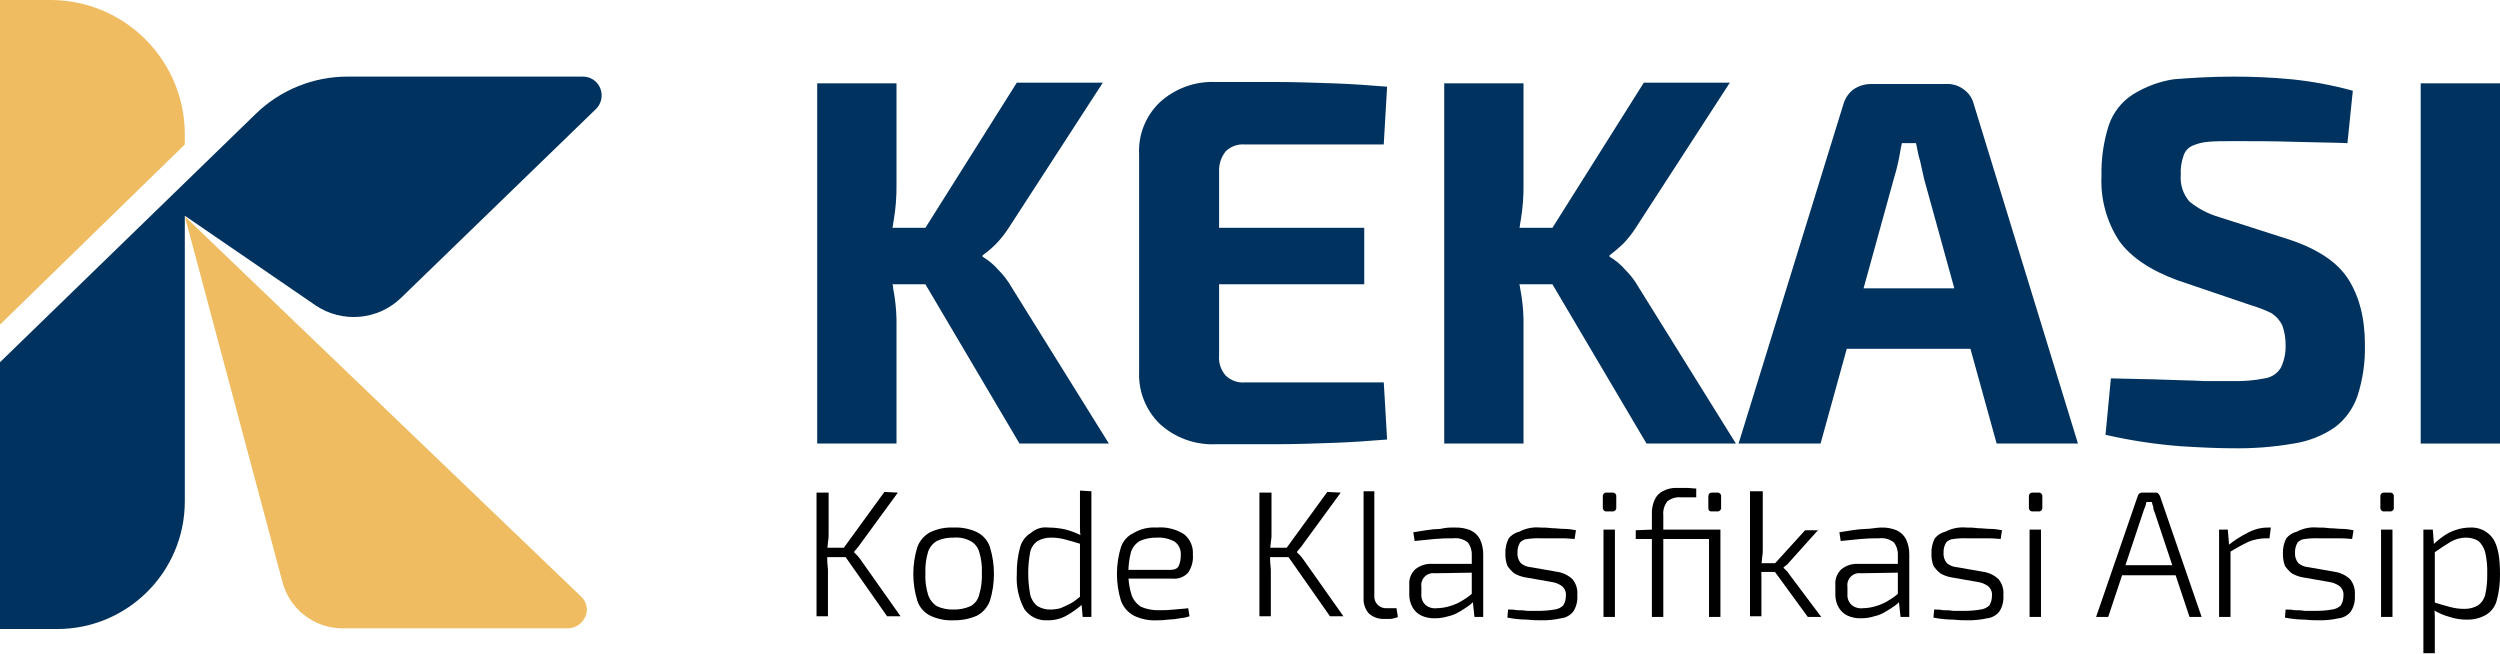
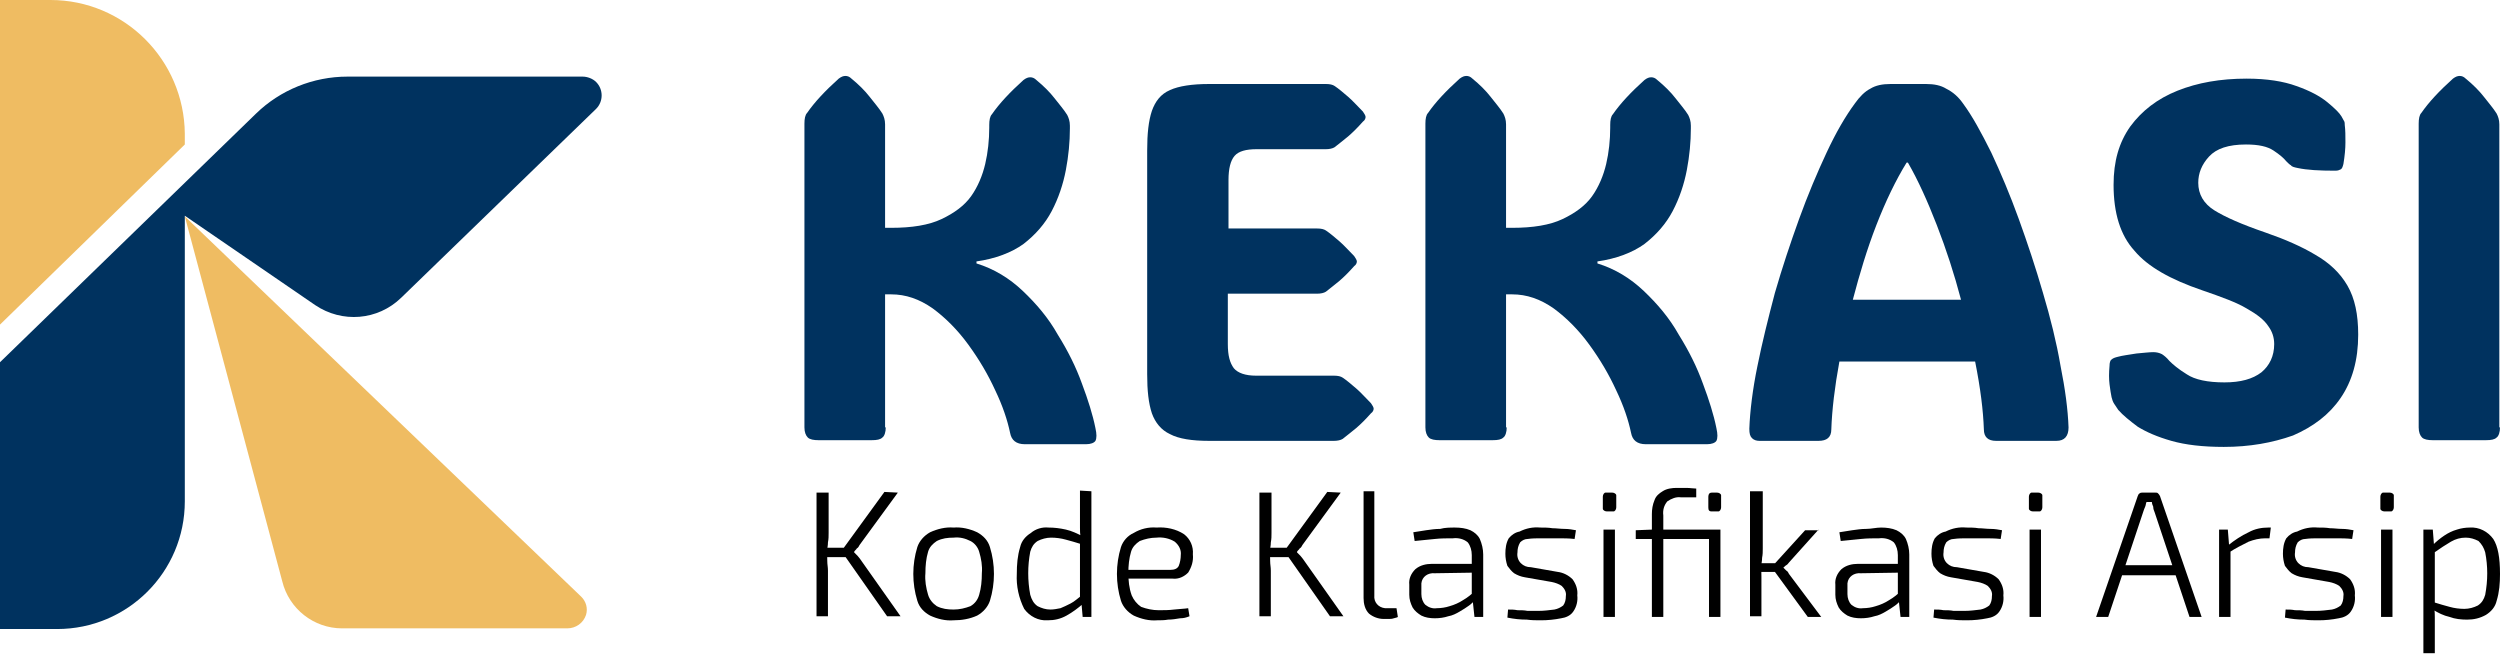
- <svg xmlns="http://www.w3.org/2000/svg" id="_0" data-name="0" viewBox="0 0 372 97.2">
+ <svg xmlns="http://www.w3.org/2000/svg" version="1.1" id="_0" x="0px" y="0px" viewBox="0 0 372 97.2" style="enable-background:new 0 0 372 97.2;" xml:space="preserve">
+   <style type="text/css">
+ 	.st0{fill:#EFBC62;}
+ 	.st1{fill:#00325F;}
+ </style>
  <g id="REGION">
-     <path d="M27.5,19.9v1.6L0,48.3V0H7.5A20,20,0,0,1,27.5,19.9Z" fill="#efbc62" />
+     <path class="st0" d="M27.5,19.9v1.6L0,48.3V0h7.5C18.5,0,27.4,8.9,27.5,19.9z" />
  </g>
-   <g id="REGION-2" data-name="REGION">
-     <path d="M87.2,91.5a2.91,2.91,0,0,1-2.8,2H50.9a9.28,9.28,0,0,1-8.9-7L27.5,32.2h0l59,56.6A2.62,2.62,0,0,1,87.2,91.5Z" fill="#efbc62" />
+   <g id="REGION-2">
+     <path class="st0" d="M87.2,91.5c-0.4,1.2-1.5,2-2.8,2H50.9c-4.2,0-7.9-2.9-8.9-7L27.5,32.2l0,0l59,56.6   C87.2,89.5,87.5,90.5,87.2,91.5z" />
  </g>
-   <g id="REGION-3" data-name="REGION">
-     <path d="M88.7,16.2l-29,28.1a10.14,10.14,0,0,1-12.8,1.1L27.5,32.1V74.6a19,19,0,0,1-19,19H0V53.9l38.1-37a19.56,19.56,0,0,1,13.6-5.5h35a2.79,2.79,0,0,1,2,.8A2.84,2.84,0,0,1,88.7,16.2Z" fill="#00325f" />
+   <g id="REGION-3">
+     <path class="st1" d="M88.7,16.2l-29,28.1c-3.5,3.4-8.8,3.8-12.8,1.1L27.5,32.1v42.5c0,10.5-8.5,19-19,19l0,0H0V53.9l38.1-37   c3.6-3.5,8.5-5.5,13.6-5.5h35c0.7,0,1.5,0.3,2,0.8C89.8,13.3,89.8,15.1,88.7,16.2z" />
  </g>
-   <path d="M165,66H151.7l-14-23.7h-4.9a1.27,1.27,0,0,1,.1.6,26.88,26.88,0,0,1,.5,4.7V66H121.6V12.4h11.8V27.5a29.61,29.61,0,0,1-.4,5.2c-.1.4-.1.8-.2,1.2h4.9l13.6-21.6h12.8l-14,21.6a15.45,15.45,0,0,1-1.9,2.4,15.08,15.08,0,0,1-2,1.7v.2a9.19,9.19,0,0,1,2.3,1.9,12.05,12.05,0,0,1,2,2.6Z" fill="#00325f" />
-   <path d="M205.9,56.8l.5,8.6c-2.5.2-5.2.4-8,.5s-5.7.2-8.7.2h-8.8a11.59,11.59,0,0,1-8.3-3,10.25,10.25,0,0,1-3.1-7.8V23a10,10,0,0,1,3.1-7.8,11.59,11.59,0,0,1,8.3-3h8.8c3,0,5.8.1,8.7.2s5.5.3,8,.5l-.5,8.6H185.3a3.66,3.66,0,0,0-2.9,1,4.5,4.5,0,0,0-1,3v8.4H203v8.4H181.4V52.9a4,4,0,0,0,1,3,3.66,3.66,0,0,0,2.9,1h20.6Z" fill="#00325f" />
-   <path d="M258.3,66H245L231,42.3h-4.9c0,.2.1.4.1.6a26.88,26.88,0,0,1,.5,4.7V66H214.9V12.4h11.8V27.5a29.61,29.61,0,0,1-.4,5.2c-.1.4-.1.8-.2,1.2H231l13.6-21.6h12.8l-14,21.6a15.45,15.45,0,0,1-1.9,2.4,26.14,26.14,0,0,1-2,1.7v.2a9.19,9.19,0,0,1,2.3,1.9,12.05,12.05,0,0,1,2,2.6Z" fill="#00325f" />
-   <path d="M293.7,15.5a3.82,3.82,0,0,0-1.5-2.2,4,4,0,0,0-2.6-.8H278.4a4.7,4.7,0,0,0-2.6.8,4.17,4.17,0,0,0-1.5,2.2L258.7,66h12.2l3.9-14.1h18.4L297.1,66h12.1ZM277.3,42.9l4.5-16.3a26.81,26.81,0,0,0,.7-2.7c.2-.9.3-1.8.5-2.6h2.1c.2.8.3,1.7.6,2.6l.6,2.7,4.5,16.3Z" fill="#00325f" />
-   <path d="M332.4,11.4c2.6,0,5.5.1,8.6.4a56.12,56.12,0,0,1,9.1,1.7l-.8,7.8c-2.3-.1-4.9-.1-8-.2s-6.1-.1-9-.1c-1.4,0-2.7,0-3.7.1a7,7,0,0,0-2.4.6,2.43,2.43,0,0,0-1.3,1.5,7.22,7.22,0,0,0-.4,2.8,5.36,5.36,0,0,0,1.3,4,12.57,12.57,0,0,0,4.4,2.3l10.3,3.3c4.3,1.4,7.3,3.4,8.9,5.9s2.5,5.7,2.5,9.8a23.06,23.06,0,0,1-1.1,7.6,9.75,9.75,0,0,1-3.4,4.7,14.72,14.72,0,0,1-6.1,2.4,48.94,48.94,0,0,1-9.3.7q-2.7,0-7.5-.3a76.57,76.57,0,0,1-11.2-1.7l.8-8.4c3.1.1,5.7.1,8,.2s4.2.1,5.8.2h4.2a21.33,21.33,0,0,0,4.9-.4,3.36,3.36,0,0,0,2.4-1.6,7.36,7.36,0,0,0,.7-3.3,8.53,8.53,0,0,0-.5-3,4.55,4.55,0,0,0-1.6-1.8,20.22,20.22,0,0,0-3.1-1.2L324,41.7c-4.1-1.5-7-3.5-8.7-5.9a16.29,16.29,0,0,1-2.6-9.6,23.06,23.06,0,0,1,1.1-7.6,8.81,8.81,0,0,1,3.5-4.5,16.2,16.2,0,0,1,6.1-2.3C325.9,11.6,328.9,11.4,332.4,11.4Z" fill="#00325f" />
-   <path d="M372,12.4V66H360.2V12.4Z" fill="#00325f" />
-   <path d="M123.3,73.3v6a6.15,6.15,0,0,1-.1,1.4,7.84,7.84,0,0,1-.2,1.4,7.08,7.08,0,0,1,.1,1.4c0,.5.1.9.1,1.4v6.8h-1.7V73.3Zm3,8.2v1.4h-3.7V81.5Zm7.3-8.2-5.7,7.8a2.18,2.18,0,0,1-.4.5c-.1.2-.3.3-.4.5v.1l.5.5c.2.2.3.4.4.5l6,8.5h-2L125.2,82l6.4-8.8,2,.1Z" />
-   <path d="M141.9,78.5a7.28,7.28,0,0,1,3.5.7,3.8,3.8,0,0,1,1.9,2.2,13.63,13.63,0,0,1,0,8,4.13,4.13,0,0,1-1.9,2.2,8.33,8.33,0,0,1-3.5.7,7.28,7.28,0,0,1-3.5-.7,3.8,3.8,0,0,1-1.9-2.2,13.63,13.63,0,0,1,0-8,4.13,4.13,0,0,1,1.9-2.2A7.28,7.28,0,0,1,141.9,78.5Zm0,1.5a5.51,5.51,0,0,0-2.5.5,3,3,0,0,0-1.3,1.6,9.6,9.6,0,0,0-.4,3.2,9.23,9.23,0,0,0,.4,3.2,3.26,3.26,0,0,0,1.3,1.7,5.51,5.51,0,0,0,2.5.5,5.83,5.83,0,0,0,2.5-.5,2.57,2.57,0,0,0,1.3-1.7,9.6,9.6,0,0,0,.4-3.2,9.23,9.23,0,0,0-.4-3.2,2.67,2.67,0,0,0-1.3-1.6A4.45,4.45,0,0,0,141.9,80Z" />
-   <path d="M156,78.5a11.53,11.53,0,0,1,2.6.3,10.89,10.89,0,0,1,2.5,1L161,81c-.9-.3-1.7-.5-2.4-.7a7.8,7.8,0,0,0-2.2-.3,3.94,3.94,0,0,0-2,.5,2.73,2.73,0,0,0-1.1,1.6,17.22,17.22,0,0,0,0,6.4,3,3,0,0,0,1.1,1.7,3.56,3.56,0,0,0,1.9.5,6.05,6.05,0,0,0,1.5-.2c.5-.2.9-.4,1.5-.7s1.1-.8,1.8-1.3l.1,1.3a14.37,14.37,0,0,1-2.5,1.8,5.55,5.55,0,0,1-2.8.7,3.9,3.9,0,0,1-3.5-1.7,9.81,9.81,0,0,1-1.1-5.2,14,14,0,0,1,.5-4,3.52,3.52,0,0,1,1.6-2.1A3.26,3.26,0,0,1,156,78.5Zm6.4-5.4V91.8h-1.3l-.2-2.3-.2-.2v-9l.1-.4a7.08,7.08,0,0,1-.1-1.4V73l1.7.1Z" />
-   <path d="M172.1,78.5a6.52,6.52,0,0,1,4.1,1,3.54,3.54,0,0,1,1.3,3,4.15,4.15,0,0,1-.7,2.7,2.74,2.74,0,0,1-2.3.9H167V84.8h7.1c.7,0,1.1-.2,1.3-.6a3.81,3.81,0,0,0,.3-1.6,2.26,2.26,0,0,0-.9-2,4.91,4.91,0,0,0-2.7-.6,5.83,5.83,0,0,0-2.5.5,3,3,0,0,0-1.3,1.6,12.31,12.31,0,0,0-.4,3.1,10.18,10.18,0,0,0,.5,3.4,3.41,3.41,0,0,0,1.4,1.7,6.33,6.33,0,0,0,2.6.5,18.48,18.48,0,0,0,2.3-.1c.8-.1,1.5-.1,2.1-.2l.2,1.2a5.77,5.77,0,0,1-1.4.3,11,11,0,0,1-1.8.2,9.74,9.74,0,0,1-1.6.1,7,7,0,0,1-3.5-.7,4.13,4.13,0,0,1-1.9-2.2,13.63,13.63,0,0,1,0-8,3.6,3.6,0,0,1,1.9-2.1A5.92,5.92,0,0,1,172.1,78.5Z" />
-   <path d="M189.2,73.3v6a6.15,6.15,0,0,1-.1,1.4,7.84,7.84,0,0,1-.2,1.4,7.08,7.08,0,0,1,.1,1.4c0,.5.1.9.1,1.4v6.8h-1.7V73.3Zm3,8.2v1.4h-3.7V81.5Zm7.3-8.2-5.7,7.8a2.18,2.18,0,0,1-.4.5c-.1.2-.3.3-.4.5v.1l.5.5c.2.2.3.4.4.5l6,8.5h-2L191.1,82l6.4-8.8,2,.1Z" />
-   <path d="M204.5,73.1V88.6a1.74,1.74,0,0,0,1.9,1.9h1.4l.2,1.3c-.1.1-.3.1-.6.2s-.5.1-.8.1h-.7a3.29,3.29,0,0,1-2.2-.8,3.2,3.2,0,0,1-.8-2.3V73.1Z" />
-   <path d="M219.8,83.9v1.3l-6.3.1a1.77,1.77,0,0,0-2,2v1.1a2,2,0,0,0,.6,1.6,2.18,2.18,0,0,0,1.7.5,6.8,6.8,0,0,0,1.9-.3,7.22,7.22,0,0,0,2-.9,8.62,8.62,0,0,0,1.8-1.4v1.3a3.82,3.82,0,0,1-.9.9c-.4.3-.9.6-1.4.9a5.09,5.09,0,0,1-1.7.7,6.45,6.45,0,0,1-2,.3,4.48,4.48,0,0,1-2-.4,3,3,0,0,1-1.3-1.2,3.83,3.83,0,0,1-.5-1.9V87a2.87,2.87,0,0,1,.9-2.3,3.74,3.74,0,0,1,2.5-.8Zm-3.3-5.4a5.56,5.56,0,0,1,2.3.4,3,3,0,0,1,1.4,1.3,5.21,5.21,0,0,1,.5,2.3v9.3h-1.3l-.3-2.8-.1-.2V82.6a2.88,2.88,0,0,0-.6-1.9,3,3,0,0,0-2.2-.6,26.23,26.23,0,0,0-2.7.1l-3,.3-.2-1.3c.6-.1,1.2-.2,1.9-.3a14.92,14.92,0,0,1,2.1-.2A8.2,8.2,0,0,1,216.5,78.5Z" />
-   <path d="M229.2,78.5a11.48,11.48,0,0,1,1.8.1c.6,0,1.2.1,1.8.1s1.2.1,1.7.2l-.2,1.3a20.08,20.08,0,0,0-2.5-.1h-2.5a10.93,10.93,0,0,0-2,.1,1.63,1.63,0,0,0-1.1.5,2.7,2.7,0,0,0-.4,1.5,2.17,2.17,0,0,0,.5,1.6,2.62,2.62,0,0,0,1.5.6l4,.7a4.16,4.16,0,0,1,2.2,1.1,3.29,3.29,0,0,1,.7,2.4,3.84,3.84,0,0,1-.6,2.4,2.69,2.69,0,0,1-1.8,1,12.62,12.62,0,0,1-3,.3,17.86,17.86,0,0,1-2.1-.1,15.87,15.87,0,0,1-2.9-.3l.1-1.2a6.15,6.15,0,0,1,1.4.1,7.57,7.57,0,0,1,1.5.1h1.6a14.36,14.36,0,0,0,2.4-.2,2.26,2.26,0,0,0,1.3-.6,2.59,2.59,0,0,0,.4-1.4,1.64,1.64,0,0,0-.6-1.5,3.39,3.39,0,0,0-1.5-.6l-4-.7a4.87,4.87,0,0,1-1.6-.6,5.24,5.24,0,0,1-1-1.1,4.84,4.84,0,0,1-.3-1.8,4.62,4.62,0,0,1,.5-2.3,2.94,2.94,0,0,1,1.6-1A5.58,5.58,0,0,1,229.2,78.5Z" />
-   <path d="M239.9,73.3a.53.53,0,0,1,.6.6v1.6a.53.53,0,0,1-.6.6h-.8a.53.53,0,0,1-.6-.6V73.9a.53.53,0,0,1,.6-.6Zm.4,5.5v13h-1.7v-13Z" />
-   <path d="M254.6,78.8v1.4H243.4V78.9l2.5-.1Zm-5.1-6.2h1.4c.6,0,1.1.1,1.5.1V74h-2.3a2.81,2.81,0,0,0-2,.6,2.93,2.93,0,0,0-.6,2.1V91.8h-1.7V76.5a4.64,4.64,0,0,1,.4-2.1,2.54,2.54,0,0,1,1.2-1.3A4.06,4.06,0,0,1,249.5,72.6Zm6,.7a.53.53,0,0,1,.6.6v1.6a.53.53,0,0,1-.6.6h-.8c-.4,0-.5-.2-.5-.6V73.9c0-.4.2-.6.5-.6Zm.5,5.5v13h-1.7v-13Z" />
-   <path d="M262.3,73.1v8.5a6.15,6.15,0,0,1-.1,1.4,7.84,7.84,0,0,1-.2,1.4,7.08,7.08,0,0,1,.1,1.4v5.9h-1.7V73.1Zm2.3,10.7v1.3h-3.1V83.8Zm6-5-4.4,4.9c-.1.1-.2.3-.4.4s-.3.3-.4.3v.1l.4.4a1.76,1.76,0,0,1,.4.5l4.8,6.4h-2l-5.4-7.4,5-5.5h2Z" />
-   <path d="M283.2,83.9v1.3l-6.3.1a1.77,1.77,0,0,0-2,2v1.1a2,2,0,0,0,.6,1.6,2.18,2.18,0,0,0,1.7.5,6.8,6.8,0,0,0,1.9-.3,7.22,7.22,0,0,0,2-.9,8.62,8.62,0,0,0,1.8-1.4v1.3a3.82,3.82,0,0,1-.9.9c-.4.3-.9.6-1.4.9a5.09,5.09,0,0,1-1.7.7,6.45,6.45,0,0,1-2,.3,4.48,4.48,0,0,1-2-.4,3,3,0,0,1-1.3-1.2,3.83,3.83,0,0,1-.5-1.9V87a2.87,2.87,0,0,1,.9-2.3,3.74,3.74,0,0,1,2.5-.8Zm-3.3-5.4a5.56,5.56,0,0,1,2.3.4,3,3,0,0,1,1.4,1.3,5.21,5.21,0,0,1,.5,2.3v9.3h-1.3l-.3-2.8-.1-.2V82.6a2.88,2.88,0,0,0-.6-1.9,3,3,0,0,0-2.2-.6,26.23,26.23,0,0,0-2.7.1l-3,.3-.2-1.3c.6-.1,1.2-.2,1.9-.3a14.92,14.92,0,0,1,2.1-.2C278.4,78.7,279.2,78.5,279.9,78.5Z" />
-   <path d="M292.6,78.5a11.48,11.48,0,0,1,1.8.1c.6,0,1.2.1,1.8.1s1.2.1,1.7.2l-.2,1.3a20.08,20.08,0,0,0-2.5-.1h-2.5a10.93,10.93,0,0,0-2,.1,1.63,1.63,0,0,0-1.1.5,2.7,2.7,0,0,0-.4,1.5,2.17,2.17,0,0,0,.5,1.6,2.62,2.62,0,0,0,1.5.6l4,.7a4.16,4.16,0,0,1,2.2,1.1,3.29,3.29,0,0,1,.7,2.4,3.84,3.84,0,0,1-.6,2.4,2.69,2.69,0,0,1-1.8,1,12.62,12.62,0,0,1-3,.3,17.86,17.86,0,0,1-2.1-.1,15.87,15.87,0,0,1-2.9-.3l.1-1.2a6.15,6.15,0,0,1,1.4.1,7.57,7.57,0,0,1,1.5.1h1.6a14.36,14.36,0,0,0,2.4-.2,2.26,2.26,0,0,0,1.3-.6,2.59,2.59,0,0,0,.4-1.4,1.64,1.64,0,0,0-.6-1.5,3.39,3.39,0,0,0-1.5-.6l-4-.7a4.87,4.87,0,0,1-1.6-.6,5.24,5.24,0,0,1-1-1.1,4.84,4.84,0,0,1-.3-1.8,4.62,4.62,0,0,1,.5-2.3,2.94,2.94,0,0,1,1.6-1A5.58,5.58,0,0,1,292.6,78.5Z" />
-   <path d="M303.3,73.3a.53.53,0,0,1,.6.6v1.6a.53.53,0,0,1-.6.6h-.8a.53.53,0,0,1-.6-.6V73.9a.53.53,0,0,1,.6-.6Zm.4,5.5v13H302v-13Z" />
-   <path d="M320.7,73.3c.2,0,.3,0,.4.1a1.38,1.38,0,0,1,.3.4l6.2,18h-1.8l-5.2-15.6a1.88,1.88,0,0,1-.2-.8,2.54,2.54,0,0,1-.2-.7h-.8c-.1.2-.1.5-.2.7s-.2.5-.3.8l-5.2,15.6h-1.8l6.2-18c.1-.2.1-.3.3-.4a.6.6,0,0,1,.4-.1Zm3.6,10.8v1.5H315V84.1Z" />
-   <path d="M331.5,78.8l.2,2.5.2.4V91.8h-1.7v-13Zm6.4-.3-.2,1.6h-.6a7.42,7.42,0,0,0-2.5.5,30.81,30.81,0,0,0-2.9,1.6l-.1-1.1a16.61,16.61,0,0,1,3-1.9,6.19,6.19,0,0,1,2.9-.7Z" />
-   <path d="M344.9,78.5a11.48,11.48,0,0,1,1.8.1c.6,0,1.2.1,1.8.1s1.2.1,1.7.2l-.2,1.3a20.08,20.08,0,0,0-2.5-.1H345a10.93,10.93,0,0,0-2,.1,1.63,1.63,0,0,0-1.1.5,2.7,2.7,0,0,0-.4,1.5,2.17,2.17,0,0,0,.5,1.6,2.62,2.62,0,0,0,1.5.6l4,.7a4.16,4.16,0,0,1,2.2,1.1,3.29,3.29,0,0,1,.7,2.4,3.84,3.84,0,0,1-.6,2.4,2.69,2.69,0,0,1-1.8,1,12.62,12.62,0,0,1-3,.3,17.86,17.86,0,0,1-2.1-.1,15.87,15.87,0,0,1-2.9-.3l.1-1.2a6.15,6.15,0,0,1,1.4.1,7.57,7.57,0,0,1,1.5.1h1.6a14.36,14.36,0,0,0,2.4-.2,2.26,2.26,0,0,0,1.3-.6,2.59,2.59,0,0,0,.4-1.4,1.64,1.64,0,0,0-.6-1.5,3.39,3.39,0,0,0-1.5-.6l-4-.7a4.87,4.87,0,0,1-1.6-.6,5.24,5.24,0,0,1-1-1.1,4.84,4.84,0,0,1-.3-1.8,4.62,4.62,0,0,1,.5-2.3,2.94,2.94,0,0,1,1.6-1A5.42,5.42,0,0,1,344.9,78.5Z" />
-   <path d="M355.6,73.3a.53.53,0,0,1,.6.6v1.6a.53.53,0,0,1-.6.6h-.8a.53.53,0,0,1-.6-.6V73.9a.53.53,0,0,1,.6-.6Zm.4,5.5v13h-1.7v-13Z" />
-   <path d="M362,78.8l.2,2.6.1.2v8.6l-.1.3a7.08,7.08,0,0,1,.1,1.4v5.3h-1.7V78.8Zm5.5-.3a3.9,3.9,0,0,1,3.5,1.7c.7,1.1,1,2.8,1,5.2a14,14,0,0,1-.5,4,3.52,3.52,0,0,1-1.6,2.1,5.49,5.49,0,0,1-2.8.7,7.83,7.83,0,0,1-2.6-.4,9.1,9.1,0,0,1-2.5-1.1l.1-1.1c.9.3,1.7.5,2.4.7a7.8,7.8,0,0,0,2.2.3,3.94,3.94,0,0,0,2-.5,2.73,2.73,0,0,0,1.1-1.6,13.3,13.3,0,0,0,.3-3.2,12.39,12.39,0,0,0-.3-3.1,3.5,3.5,0,0,0-1-1.7,3.56,3.56,0,0,0-1.9-.5,4.56,4.56,0,0,0-2.2.6c-.7.4-1.6,1-2.6,1.7l-.1-1.2a11.51,11.51,0,0,1,1.7-1.4,6.63,6.63,0,0,1,1.9-.9A6.8,6.8,0,0,1,367.5,78.5Z" />
+   <path d="M123.3,73.3v6c0,0.5,0,0.9-0.1,1.4c0,0.5-0.1,0.9-0.2,1.4c0.1,0.5,0.1,0.9,0.1,1.4c0,0.5,0.1,0.9,0.1,1.4v6.8h-1.7V73.3  H123.3z M126.3,81.5v1.4h-3.7v-1.4H126.3z M133.6,73.3l-5.7,7.8c-0.1,0.2-0.2,0.4-0.4,0.5c-0.1,0.2-0.3,0.3-0.4,0.5v0.1l0.5,0.5  c0.2,0.2,0.3,0.4,0.4,0.5l6,8.5h-2l-6.8-9.7l6.4-8.8L133.6,73.3L133.6,73.3z" />
+   <path d="M141.9,78.5c1.2-0.1,2.4,0.2,3.5,0.7c0.9,0.5,1.6,1.2,1.9,2.2c0.8,2.6,0.8,5.4,0,8c-0.3,0.9-1,1.7-1.9,2.2  c-1.1,0.5-2.3,0.7-3.5,0.7c-1.2,0.1-2.4-0.2-3.5-0.7c-0.9-0.5-1.6-1.2-1.9-2.2c-0.8-2.6-0.8-5.4,0-8c0.3-0.9,1-1.7,1.9-2.2  C139.5,78.7,140.7,78.4,141.9,78.5z M141.9,80c-0.9,0-1.7,0.1-2.5,0.5c-0.6,0.4-1.1,0.9-1.3,1.6c-0.3,1-0.4,2.1-0.4,3.2  c-0.1,1.1,0.1,2.2,0.4,3.2c0.2,0.7,0.7,1.3,1.3,1.7c0.8,0.4,1.6,0.5,2.5,0.5c0.9,0,1.7-0.2,2.5-0.5c0.7-0.4,1.1-1,1.3-1.7  c0.3-1,0.4-2.1,0.4-3.2c0.1-1.1-0.1-2.2-0.4-3.2c-0.2-0.7-0.7-1.3-1.3-1.6C143.6,80.1,142.8,79.9,141.9,80z" />
+   <path d="M156,78.5c0.9,0,1.7,0.1,2.6,0.3c0.9,0.2,1.7,0.6,2.5,1L161,81c-0.9-0.3-1.7-0.5-2.4-0.7c-0.7-0.2-1.5-0.3-2.2-0.3  c-0.7,0-1.4,0.2-2,0.5c-0.6,0.4-0.9,0.9-1.1,1.6c-0.4,2.1-0.4,4.3,0,6.4c0.2,0.7,0.5,1.3,1.1,1.7c0.6,0.3,1.2,0.5,1.9,0.5  c0.5,0,1-0.1,1.5-0.2c0.5-0.2,0.9-0.4,1.5-0.7s1.1-0.8,1.8-1.3l0.1,1.3c-0.8,0.7-1.6,1.3-2.5,1.8c-0.9,0.5-1.8,0.7-2.8,0.7  c-1.4,0.1-2.7-0.6-3.5-1.7c-0.8-1.6-1.2-3.4-1.1-5.2c0-1.4,0.1-2.7,0.5-4c0.2-0.9,0.8-1.6,1.6-2.1C154.1,78.7,155.1,78.4,156,78.5z   M162.4,73.1v18.7h-1.3l-0.2-2.3l-0.2-0.2v-9l0.1-0.4c-0.1-0.5-0.1-0.9-0.1-1.4V73L162.4,73.1z" />
+   <path d="M172.1,78.5c1.4-0.1,2.9,0.2,4.1,1c0.9,0.7,1.4,1.8,1.3,3c0.1,1-0.2,1.9-0.7,2.7c-0.6,0.6-1.4,1-2.3,0.9H167v-1.3h7.1  c0.7,0,1.1-0.2,1.3-0.6c0.2-0.5,0.3-1.1,0.3-1.6c0.1-0.8-0.3-1.5-0.9-2c-0.8-0.5-1.8-0.7-2.7-0.6c-0.9,0-1.7,0.2-2.5,0.5  c-0.6,0.4-1.1,0.9-1.3,1.6c-0.3,1-0.4,2.1-0.4,3.1c0,1.2,0.1,2.3,0.5,3.4c0.3,0.7,0.8,1.3,1.4,1.7c0.8,0.3,1.7,0.5,2.6,0.5  c0.8,0,1.5,0,2.3-0.1c0.8-0.1,1.5-0.1,2.1-0.2l0.2,1.2c-0.5,0.2-0.9,0.3-1.4,0.3c-0.6,0.1-1.2,0.2-1.8,0.2c-0.5,0.1-1.1,0.1-1.6,0.1  c-1.2,0.1-2.4-0.2-3.5-0.7c-0.9-0.5-1.6-1.3-1.9-2.2c-0.8-2.6-0.8-5.4,0-8c0.3-0.9,1-1.7,1.9-2.1C169.7,78.7,170.9,78.4,172.1,78.5z  " />
+   <path d="M189.2,73.3v6c0,0.5,0,0.9-0.1,1.4c0,0.5-0.1,0.9-0.2,1.4c0.1,0.5,0.1,0.9,0.1,1.4c0,0.5,0.1,0.9,0.1,1.4v6.8h-1.7V73.3  H189.2z M192.2,81.5v1.4h-3.7v-1.4H192.2z M199.5,73.3l-5.7,7.8c-0.1,0.2-0.2,0.4-0.4,0.5c-0.1,0.2-0.3,0.3-0.4,0.5v0.1l0.5,0.5  c0.2,0.2,0.3,0.4,0.4,0.5l6,8.5h-2l-6.8-9.7l6.4-8.8C197.5,73.2,199.5,73.3,199.5,73.3z" />
+   <path d="M204.5,73.1v15.5c-0.1,1,0.6,1.8,1.6,1.9c0.1,0,0.2,0,0.3,0h1.4l0.2,1.3c-0.1,0.1-0.3,0.1-0.6,0.2s-0.5,0.1-0.8,0.1h-0.7  c-0.8,0-1.6-0.3-2.2-0.8c-0.6-0.6-0.8-1.5-0.8-2.3V73.1H204.5z" />
+   <path d="M219.8,83.9v1.3l-6.3,0.1c-1-0.1-1.9,0.5-2,1.5c0,0.2,0,0.3,0,0.5v1.1c0,0.6,0.2,1.2,0.6,1.6c0.5,0.4,1.1,0.6,1.7,0.5  c0.6,0,1.3-0.1,1.9-0.3c0.7-0.2,1.4-0.5,2-0.9c0.7-0.4,1.3-0.9,1.8-1.4v1.3c-0.2,0.3-0.6,0.7-0.9,0.9c-0.4,0.3-0.9,0.6-1.4,0.9  c-0.5,0.3-1.1,0.6-1.7,0.7c-0.6,0.2-1.3,0.3-2,0.3c-0.7,0-1.4-0.1-2-0.4c-0.5-0.3-1-0.7-1.3-1.2c-0.3-0.6-0.5-1.2-0.5-1.9V87  c-0.1-0.9,0.3-1.7,0.9-2.3c0.7-0.6,1.6-0.8,2.5-0.8L219.8,83.9z M216.5,78.5c0.8,0,1.6,0.1,2.3,0.4c0.6,0.3,1.1,0.7,1.4,1.3  c0.3,0.7,0.5,1.5,0.5,2.3v9.3h-1.3l-0.3-2.8l-0.1-0.2v-6.2c0-0.7-0.2-1.4-0.6-1.9c-0.6-0.5-1.4-0.7-2.2-0.6c-0.9,0-1.8,0-2.7,0.1  l-3,0.3l-0.2-1.3c0.6-0.1,1.2-0.2,1.9-0.3c0.7-0.1,1.4-0.2,2.1-0.2C215,78.5,215.8,78.5,216.5,78.5z" />
+   <path d="M229.2,78.5c0.6,0,1.2,0,1.8,0.1c0.6,0,1.2,0.1,1.8,0.1s1.2,0.1,1.7,0.2l-0.2,1.3c-0.8-0.1-1.7-0.1-2.5-0.1h-2.5  c-0.7,0-1.3,0-2,0.1c-0.4,0-0.8,0.2-1.1,0.5c-0.3,0.5-0.4,1-0.4,1.5c-0.1,0.6,0.1,1.2,0.5,1.6c0.4,0.4,0.9,0.6,1.5,0.6l4,0.7  c0.8,0.1,1.6,0.5,2.2,1.1c0.5,0.7,0.8,1.5,0.7,2.4c0.1,0.8-0.1,1.7-0.6,2.4c-0.4,0.6-1.1,0.9-1.8,1c-1,0.2-2,0.3-3,0.3  c-0.7,0-1.4,0-2.1-0.1c-1,0-1.9-0.1-2.9-0.3l0.1-1.2c0.5,0,0.9,0,1.4,0.1c0.5,0,1,0,1.5,0.1h1.6c0.8,0,1.6-0.1,2.4-0.2  c0.5-0.1,0.9-0.3,1.3-0.6c0.3-0.4,0.4-0.9,0.4-1.4c0.1-0.6-0.2-1.1-0.6-1.5c-0.4-0.3-1-0.5-1.5-0.6l-4-0.7c-0.6-0.1-1.1-0.3-1.6-0.6  c-0.4-0.3-0.7-0.7-1-1.1c-0.2-0.6-0.3-1.2-0.3-1.8c0-0.8,0.1-1.6,0.5-2.3c0.4-0.5,1-0.9,1.6-1C227.1,78.6,228.1,78.4,229.2,78.5z" />
+   <path d="M239.9,73.3c0.3,0,0.6,0.2,0.6,0.4c0,0.1,0,0.1,0,0.2v1.6c0,0.3-0.2,0.6-0.4,0.6c-0.1,0-0.1,0-0.2,0h-0.8  c-0.3,0-0.6-0.2-0.6-0.4c0-0.1,0-0.1,0-0.2v-1.6c0-0.3,0.2-0.6,0.4-0.6c0.1,0,0.1,0,0.2,0H239.9z M240.3,78.8v13h-1.7v-13H240.3z" />
+   <path d="M254.6,78.8v1.4h-11.2v-1.3l2.5-0.1H254.6z M249.5,72.6h1.4c0.6,0,1.1,0.1,1.5,0.1V74h-2.3c-0.7-0.1-1.4,0.2-2,0.6  c-0.5,0.6-0.7,1.3-0.6,2.1v15.1h-1.7V76.5c0-0.7,0.1-1.4,0.4-2.1c0.2-0.6,0.7-1,1.2-1.3C248,72.7,248.8,72.6,249.5,72.6z   M255.5,73.3c0.3,0,0.6,0.2,0.6,0.4c0,0.1,0,0.1,0,0.2v1.6c0,0.3-0.2,0.6-0.4,0.6c-0.1,0-0.1,0-0.2,0h-0.8c-0.4,0-0.5-0.2-0.5-0.6  v-1.6c0-0.4,0.2-0.6,0.5-0.6H255.5z M256,78.8v13h-1.7v-13H256z" />
+   <path d="M262.3,73.1v8.5c0,0.5,0,0.9-0.1,1.4c0,0.5-0.1,0.9-0.2,1.4c0.1,0.5,0.1,0.9,0.1,1.4v5.9h-1.7V73.1H262.3z M264.6,83.8v1.3  h-3.1v-1.3L264.6,83.8z M270.6,78.8l-4.4,4.9c-0.1,0.1-0.2,0.3-0.4,0.4s-0.3,0.3-0.4,0.3v0.1l0.4,0.4c0.2,0.1,0.3,0.3,0.4,0.5  l4.8,6.4h-2l-5.4-7.4l5-5.5h2V78.8z" />
+   <path d="M283.2,83.9v1.3l-6.3,0.1c-1-0.1-1.9,0.5-2,1.5c0,0.2,0,0.3,0,0.5v1.1c0,0.6,0.2,1.2,0.6,1.6c0.5,0.4,1.1,0.6,1.7,0.5  c0.6,0,1.3-0.1,1.9-0.3c0.7-0.2,1.4-0.5,2-0.9c0.7-0.4,1.3-0.9,1.8-1.4v1.3c-0.2,0.3-0.6,0.7-0.9,0.9c-0.4,0.3-0.9,0.6-1.4,0.9  c-0.5,0.3-1.1,0.6-1.7,0.7c-0.6,0.2-1.3,0.3-2,0.3c-0.7,0-1.4-0.1-2-0.4c-0.5-0.3-1-0.7-1.3-1.2c-0.3-0.6-0.5-1.2-0.5-1.9V87  c-0.1-0.9,0.3-1.7,0.9-2.3c0.7-0.6,1.6-0.8,2.5-0.8L283.2,83.9z M279.9,78.5c0.8,0,1.6,0.1,2.3,0.4c0.6,0.3,1.1,0.7,1.4,1.3  c0.3,0.7,0.5,1.5,0.5,2.3v9.3h-1.3l-0.3-2.8l-0.1-0.2v-6.2c0-0.7-0.2-1.4-0.6-1.9c-0.6-0.5-1.4-0.7-2.2-0.6c-0.9,0-1.8,0-2.7,0.1  l-3,0.3l-0.2-1.3c0.6-0.1,1.2-0.2,1.9-0.3c0.7-0.1,1.4-0.2,2.1-0.2C278.4,78.7,279.2,78.5,279.9,78.5L279.9,78.5z" />
+   <path d="M292.6,78.5c0.6,0,1.2,0,1.8,0.1c0.6,0,1.2,0.1,1.8,0.1s1.2,0.1,1.7,0.2l-0.2,1.3c-0.8-0.1-1.7-0.1-2.5-0.1h-2.5  c-0.7,0-1.3,0-2,0.1c-0.4,0-0.8,0.2-1.1,0.5c-0.3,0.5-0.4,1-0.4,1.5c-0.1,0.6,0.1,1.2,0.5,1.6c0.4,0.4,0.9,0.6,1.5,0.6l4,0.7  c0.8,0.1,1.6,0.5,2.2,1.1c0.5,0.7,0.8,1.5,0.7,2.4c0.1,0.8-0.1,1.7-0.6,2.4c-0.4,0.6-1.1,0.9-1.8,1c-1,0.2-2,0.3-3,0.3  c-0.7,0-1.4,0-2.1-0.1c-1,0-1.9-0.1-2.9-0.3l0.1-1.2c0.5,0,0.9,0,1.4,0.1c0.5,0,1,0,1.5,0.1h1.6c0.8,0,1.6-0.1,2.4-0.2  c0.5-0.1,0.9-0.3,1.3-0.6c0.3-0.4,0.4-0.9,0.4-1.4c0.1-0.6-0.2-1.1-0.6-1.5c-0.4-0.3-1-0.5-1.5-0.6l-4-0.7c-0.6-0.1-1.1-0.3-1.6-0.6  c-0.4-0.3-0.7-0.7-1-1.1c-0.2-0.6-0.3-1.2-0.3-1.8c0-0.8,0.1-1.6,0.5-2.3c0.4-0.5,1-0.9,1.6-1C290.5,78.6,291.5,78.4,292.6,78.5z" />
+   <path d="M303.3,73.3c0.3,0,0.6,0.2,0.6,0.4c0,0.1,0,0.1,0,0.2v1.6c0,0.3-0.2,0.6-0.4,0.6c-0.1,0-0.1,0-0.2,0h-0.8  c-0.3,0-0.6-0.2-0.6-0.4c0-0.1,0-0.1,0-0.2v-1.6c0-0.3,0.2-0.6,0.4-0.6c0.1,0,0.1,0,0.2,0H303.3z M303.7,78.8v13H302v-13H303.7z" />
+   <path d="M320.7,73.3c0.2,0,0.3,0,0.4,0.1c0.1,0.1,0.2,0.2,0.3,0.4l6.2,18h-1.8l-5.2-15.6c-0.1-0.2-0.2-0.5-0.2-0.8  c-0.1-0.2-0.2-0.5-0.2-0.7h-0.8c-0.1,0.2-0.1,0.5-0.2,0.7s-0.2,0.5-0.3,0.8l-5.2,15.6h-1.8l6.2-18c0.1-0.2,0.1-0.3,0.3-0.4  c0.1-0.1,0.3-0.1,0.4-0.1H320.7z M324.3,84.1v1.5H315v-1.5L324.3,84.1z" />
+   <path d="M331.5,78.8l0.2,2.5l0.2,0.4v10.1h-1.7v-13H331.5z M337.9,78.5l-0.2,1.6h-0.6c-0.9,0-1.7,0.2-2.5,0.5c-1,0.5-2,1-2.9,1.6  l-0.1-1.1c0.9-0.7,1.9-1.4,3-1.9c0.9-0.5,1.9-0.7,2.9-0.7H337.9z" />
+   <path d="M344.9,78.5c0.6,0,1.2,0,1.8,0.1c0.6,0,1.2,0.1,1.8,0.1s1.2,0.1,1.7,0.2l-0.2,1.3c-0.8-0.1-1.7-0.1-2.5-0.1H345  c-0.7,0-1.3,0-2,0.1c-0.4,0-0.8,0.2-1.1,0.5c-0.3,0.5-0.4,1-0.4,1.5c-0.1,0.6,0.1,1.2,0.5,1.6c0.4,0.4,0.9,0.6,1.5,0.6l4,0.7  c0.8,0.1,1.6,0.5,2.2,1.1c0.5,0.7,0.8,1.5,0.7,2.4c0.1,0.8-0.1,1.7-0.6,2.4c-0.4,0.6-1.1,0.9-1.8,1c-1,0.2-2,0.3-3,0.3  c-0.7,0-1.4,0-2.1-0.1c-1,0-1.9-0.1-2.9-0.3l0.1-1.2c0.5,0,0.9,0,1.4,0.1c0.5,0,1,0,1.5,0.1h1.6c0.8,0,1.6-0.1,2.4-0.2  c0.5-0.1,0.9-0.3,1.3-0.6c0.3-0.4,0.4-0.9,0.4-1.4c0.1-0.6-0.2-1.1-0.6-1.5c-0.4-0.3-1-0.5-1.5-0.6l-4-0.7c-0.6-0.1-1.1-0.3-1.6-0.6  c-0.4-0.3-0.7-0.7-1-1.1c-0.2-0.6-0.3-1.2-0.3-1.8c0-0.8,0.1-1.6,0.5-2.3c0.4-0.5,1-0.9,1.6-1C342.8,78.6,343.8,78.4,344.9,78.5z" />
+   <path d="M355.6,73.3c0.3,0,0.6,0.2,0.6,0.4c0,0.1,0,0.1,0,0.2v1.6c0,0.3-0.2,0.6-0.4,0.6c-0.1,0-0.1,0-0.2,0h-0.8  c-0.3,0-0.6-0.2-0.6-0.4c0-0.1,0-0.1,0-0.2v-1.6c0-0.3,0.2-0.6,0.4-0.6c0.1,0,0.1,0,0.2,0H355.6z M356,78.8v13h-1.7v-13H356z" />
+   <path d="M362,78.8l0.2,2.6l0.1,0.2v8.6l-0.1,0.3c0.1,0.5,0.1,0.9,0.1,1.4v5.3h-1.7V78.8H362z M367.5,78.5c1.4-0.1,2.7,0.6,3.5,1.7  c0.7,1.1,1,2.8,1,5.2c0,1.4-0.1,2.7-0.5,4c-0.2,0.9-0.8,1.6-1.6,2.1c-0.9,0.5-1.8,0.7-2.8,0.7c-0.9,0-1.8-0.1-2.6-0.4  c-0.9-0.2-1.7-0.6-2.5-1.1l0.1-1.1c0.9,0.3,1.7,0.5,2.4,0.7c0.7,0.2,1.5,0.3,2.2,0.3c0.7,0,1.4-0.2,2-0.5c0.6-0.4,0.9-0.9,1.1-1.6  c0.2-1.1,0.3-2.1,0.3-3.2c0-1-0.1-2.1-0.3-3.1c-0.2-0.7-0.5-1.2-1-1.7c-0.6-0.3-1.2-0.5-1.9-0.5c-0.8,0-1.5,0.2-2.2,0.6  c-0.7,0.4-1.6,1-2.6,1.7l-0.1-1.2c0.5-0.5,1.1-1,1.7-1.4c0.6-0.4,1.2-0.7,1.9-0.9C366.2,78.6,366.9,78.5,367.5,78.5z" />
+   <g>
+     <path class="st1" d="M131.8,63.6c0,0.7-0.2,1.3-0.5,1.5c-0.3,0.3-0.8,0.4-1.6,0.4h-7.9c-0.7,0-1.3-0.1-1.6-0.4   c-0.3-0.3-0.5-0.8-0.5-1.5V18.4c0-0.7,0.1-1.3,0.4-1.6c1.1-1.6,2.7-3.3,4.7-5.1c0.4-0.3,0.7-0.4,1-0.4c0.3,0,0.6,0.1,0.9,0.4   c1.1,0.9,2,1.8,2.7,2.7c0.7,0.9,1.4,1.7,1.9,2.5c0.2,0.4,0.4,0.9,0.4,1.6v15.4h0.9c3.1,0,5.6-0.4,7.5-1.3c1.9-0.9,3.4-2,4.4-3.4   s1.7-3.1,2.1-4.8s0.6-3.6,0.6-5.4v-0.4c0-0.7,0.1-1.3,0.4-1.6c1.1-1.6,2.7-3.3,4.7-5.1c0.4-0.3,0.7-0.4,1-0.4   c0.3,0,0.6,0.1,0.9,0.4c1.1,0.9,2,1.8,2.7,2.7c0.7,0.9,1.4,1.7,1.9,2.5c0.2,0.4,0.4,0.9,0.4,1.6v0.4c0,2-0.2,4.1-0.6,6.2   c-0.4,2.1-1.1,4.2-2.1,6.1c-1,1.9-2.4,3.5-4.2,4.9c-1.8,1.3-4.2,2.2-7,2.6v0.3c2.6,0.8,4.9,2.2,6.9,4.1c2,1.9,3.8,4,5.2,6.5   c1.5,2.4,2.7,4.8,3.6,7.3c0.9,2.4,1.6,4.6,2,6.6c0.2,0.9,0.2,1.5,0,1.9c-0.2,0.3-0.7,0.5-1.4,0.5h-9.1c-1.3,0-2-0.6-2.2-1.7   c-0.4-1.9-1.1-4-2.2-6.3c-1.1-2.4-2.4-4.6-4-6.8c-1.6-2.2-3.4-4-5.3-5.4c-2-1.4-4-2.1-6.2-2.1h-0.9V63.6z" />
+     <path class="st1" d="M179.9,65.6c-2.5,0-4.5-0.3-5.8-1c-1.3-0.6-2.2-1.7-2.7-3.1c-0.5-1.5-0.7-3.4-0.7-5.8V22.4   c0-2.5,0.2-4.4,0.7-5.9c0.5-1.4,1.3-2.5,2.7-3.1c1.3-0.6,3.3-0.9,5.8-0.9h17.4c0.6,0,1,0.1,1.3,0.3c0.6,0.4,1.3,1,2,1.6   c0.7,0.6,1.4,1.4,2.2,2.2c0.2,0.3,0.4,0.6,0.4,0.8c0,0.2-0.1,0.5-0.4,0.7c-0.8,0.9-1.5,1.6-2.2,2.2c-0.7,0.6-1.4,1.1-2,1.6   c-0.3,0.2-0.8,0.3-1.3,0.3H187c-1.6,0-2.7,0.3-3.3,1c-0.6,0.7-0.9,1.9-0.9,3.6V34H196c0.6,0,1,0.1,1.3,0.3c0.6,0.4,1.3,1,2,1.6   c0.7,0.6,1.4,1.4,2.2,2.2c0.2,0.3,0.4,0.6,0.4,0.8c0,0.2-0.1,0.5-0.4,0.7c-0.8,0.9-1.5,1.6-2.2,2.2c-0.7,0.6-1.4,1.1-2,1.6   c-0.3,0.2-0.8,0.3-1.3,0.3h-13.3v7.5c0,1.7,0.3,2.8,0.9,3.6c0.6,0.7,1.7,1.1,3.3,1.1h11.6c0.6,0,1,0.1,1.3,0.3c0.6,0.4,1.3,1,2,1.6   c0.7,0.6,1.4,1.4,2.2,2.2c0.2,0.3,0.4,0.6,0.4,0.8c0,0.2-0.1,0.5-0.4,0.7c-0.8,0.9-1.5,1.6-2.2,2.2c-0.7,0.6-1.4,1.1-2,1.6   c-0.3,0.2-0.8,0.3-1.3,0.3H179.9z" />
+     <path class="st1" d="M224.2,63.6c0,0.7-0.2,1.3-0.5,1.5c-0.3,0.3-0.8,0.4-1.6,0.4h-7.9c-0.7,0-1.3-0.1-1.6-0.4   c-0.3-0.3-0.5-0.8-0.5-1.5V18.4c0-0.7,0.1-1.3,0.4-1.6c1.1-1.6,2.7-3.3,4.7-5.1c0.4-0.3,0.7-0.4,1-0.4c0.3,0,0.6,0.1,0.9,0.4   c1.1,0.9,2,1.8,2.7,2.7c0.7,0.9,1.4,1.7,1.9,2.5c0.2,0.4,0.4,0.9,0.4,1.6v15.4h0.9c3.1,0,5.6-0.4,7.5-1.3c1.9-0.9,3.4-2,4.4-3.4   s1.7-3.1,2.1-4.8s0.6-3.6,0.6-5.4v-0.4c0-0.7,0.1-1.3,0.4-1.6c1.1-1.6,2.7-3.3,4.7-5.1c0.4-0.3,0.7-0.4,1-0.4   c0.3,0,0.6,0.1,0.9,0.4c1.1,0.9,2,1.8,2.7,2.7c0.7,0.9,1.4,1.7,1.9,2.5c0.2,0.4,0.4,0.9,0.4,1.6v0.4c0,2-0.2,4.1-0.6,6.2   c-0.4,2.1-1.1,4.2-2.1,6.1c-1,1.9-2.4,3.5-4.2,4.9c-1.8,1.3-4.2,2.2-7,2.6v0.3c2.6,0.8,4.9,2.2,6.9,4.1c2,1.9,3.8,4,5.2,6.5   c1.5,2.4,2.7,4.8,3.6,7.3c0.9,2.4,1.6,4.6,2,6.6c0.2,0.9,0.2,1.5,0,1.9c-0.2,0.3-0.7,0.5-1.4,0.5h-9.1c-1.3,0-2-0.6-2.2-1.7   c-0.4-1.9-1.1-4-2.2-6.3c-1.1-2.4-2.4-4.6-4-6.8c-1.6-2.2-3.4-4-5.3-5.4c-2-1.4-4-2.1-6.2-2.1h-0.9V63.6z" />
+     <path class="st1" d="M292.1,15.4c1.4,1.9,2.7,4.3,4.2,7.3c1.4,3,2.8,6.3,4.1,9.9c1.3,3.6,2.5,7.2,3.6,11c1.1,3.7,2,7.3,2.6,10.8   c0.7,3.5,1.1,6.5,1.2,9.2c0,1.3-0.6,2-1.8,2h-9c-1.2,0-1.8-0.6-1.8-1.7c-0.1-2.8-0.5-6.1-1.3-10.1h-20.2c-0.7,3.8-1.1,7.2-1.2,10.1   c0,1.2-0.7,1.7-1.9,1.7h-8.8c-0.4,0-0.8-0.1-1.1-0.4c-0.3-0.3-0.4-0.7-0.4-1.4c0.1-2.7,0.5-5.9,1.2-9.3c0.7-3.5,1.6-7.1,2.6-10.9   c1.1-3.8,2.3-7.4,3.6-11c1.3-3.6,2.7-6.9,4.1-9.9c1.4-3,2.8-5.4,4.2-7.3c0.7-1,1.5-1.8,2.3-2.2c0.8-0.5,1.8-0.7,3-0.7h5.3   c1.2,0,2.2,0.2,3,0.7C290.6,13.7,291.4,14.4,292.1,15.4z M283.7,24.2c-1.6,2.6-3.1,5.7-4.5,9.3c-1.4,3.6-2.5,7.3-3.5,11.1h16.1   c-1-3.8-2.2-7.5-3.6-11.1c-1.4-3.6-2.8-6.7-4.3-9.3H283.7z" />
+     <path class="st1" d="M330.9,66.5c-3.1,0-5.7-0.3-7.8-0.9c-2.1-0.6-3.7-1.3-5-2.1c-1.2-0.9-2.2-1.7-2.9-2.5   c-0.2-0.3-0.4-0.6-0.6-0.9c-0.2-0.3-0.3-0.6-0.4-1c-0.1-0.5-0.2-1.1-0.3-1.9c-0.1-0.8-0.1-1.7,0-2.8c0-0.4,0.1-0.8,0.3-0.9   c0.2-0.2,0.5-0.3,0.9-0.4c0.7-0.2,1.6-0.3,2.8-0.5c1.1-0.1,2-0.2,2.5-0.2c0.5,0,0.9,0.1,1.3,0.3c0.3,0.2,0.7,0.5,1.1,1   c0.5,0.5,1.3,1.2,2.6,2c1.2,0.8,3.1,1.2,5.6,1.2c2.4,0,4.2-0.5,5.5-1.5c1.2-1,1.9-2.4,1.9-4.2c0-1-0.3-1.9-0.9-2.7   c-0.6-0.9-1.6-1.7-3.2-2.6c-1.5-0.9-3.7-1.7-6.6-2.7c-4.7-1.6-8.1-3.5-10.1-5.9c-2.1-2.3-3.1-5.6-3.1-9.8c0-3.5,0.8-6.3,2.5-8.7   c1.7-2.3,4-4.1,7-5.3c3-1.2,6.4-1.8,10.3-1.8c3,0,5.5,0.4,7.4,1.1c2,0.7,3.5,1.5,4.6,2.4c1.1,0.9,1.8,1.6,2.1,2.1   c0.2,0.3,0.3,0.6,0.4,0.7c0.1,0.2,0.1,0.4,0.1,0.6c0.1,0.8,0.1,1.6,0.1,2.6c0,0.9-0.1,2-0.3,3.2c-0.1,0.4-0.2,0.7-0.4,0.8   c-0.2,0.1-0.4,0.2-0.8,0.2c-2.4,0-4.2-0.1-5.6-0.4c-0.5-0.1-0.9-0.2-1-0.4c-0.2-0.1-0.4-0.3-0.7-0.6c-0.4-0.5-1-1-1.9-1.6   c-0.9-0.6-2.2-0.9-4.1-0.9c-2.6,0-4.4,0.6-5.5,1.8c-1.1,1.2-1.6,2.5-1.6,3.9c0,1.7,0.8,3.1,2.4,4.1c1.6,1,4.1,2.1,7.6,3.3   c2.9,1,5.4,2.1,7.4,3.3c2.1,1.2,3.7,2.7,4.8,4.6c1.1,1.9,1.6,4.3,1.6,7.3c0,3.8-0.9,6.9-2.6,9.4c-1.7,2.5-4.1,4.3-7.1,5.6   C338.1,65.9,334.7,66.5,330.9,66.5z" />
+     <path class="st1" d="M372,63.6c0,0.7-0.2,1.3-0.5,1.5c-0.3,0.3-0.8,0.4-1.6,0.4h-7.9c-0.7,0-1.3-0.1-1.6-0.4   c-0.3-0.3-0.5-0.8-0.5-1.5V18.4c0-0.7,0.1-1.3,0.4-1.6c1.1-1.6,2.7-3.3,4.7-5.1c0.4-0.3,0.7-0.4,1-0.4c0.3,0,0.6,0.1,0.9,0.4   c1.1,0.9,2,1.8,2.7,2.7c0.7,0.9,1.4,1.7,1.9,2.5c0.2,0.4,0.4,0.9,0.4,1.6V63.6z" />
+   </g>
</svg>
